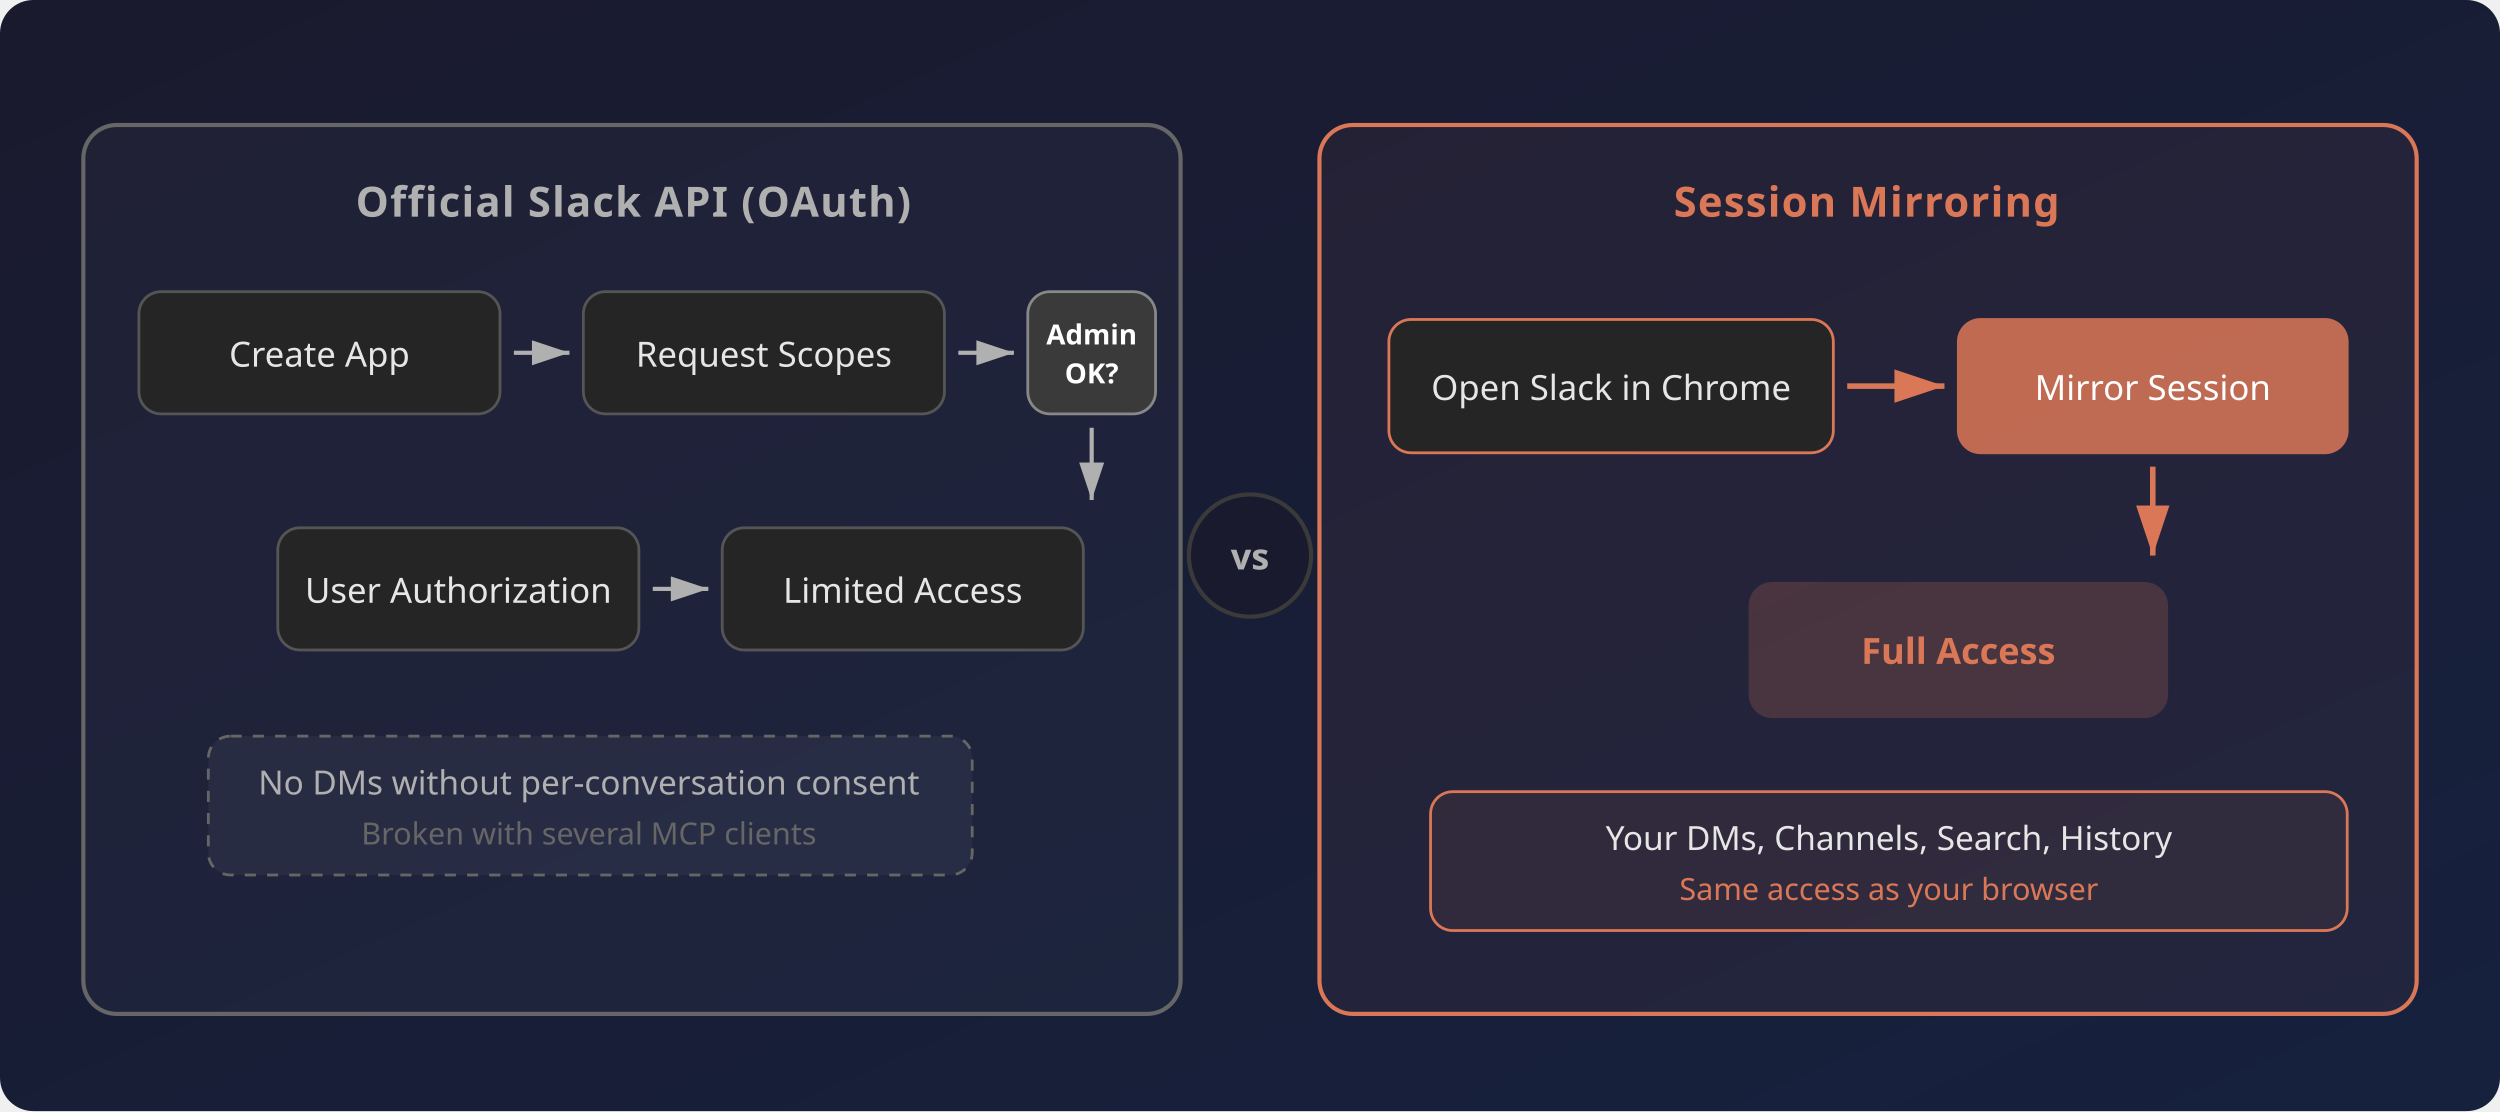
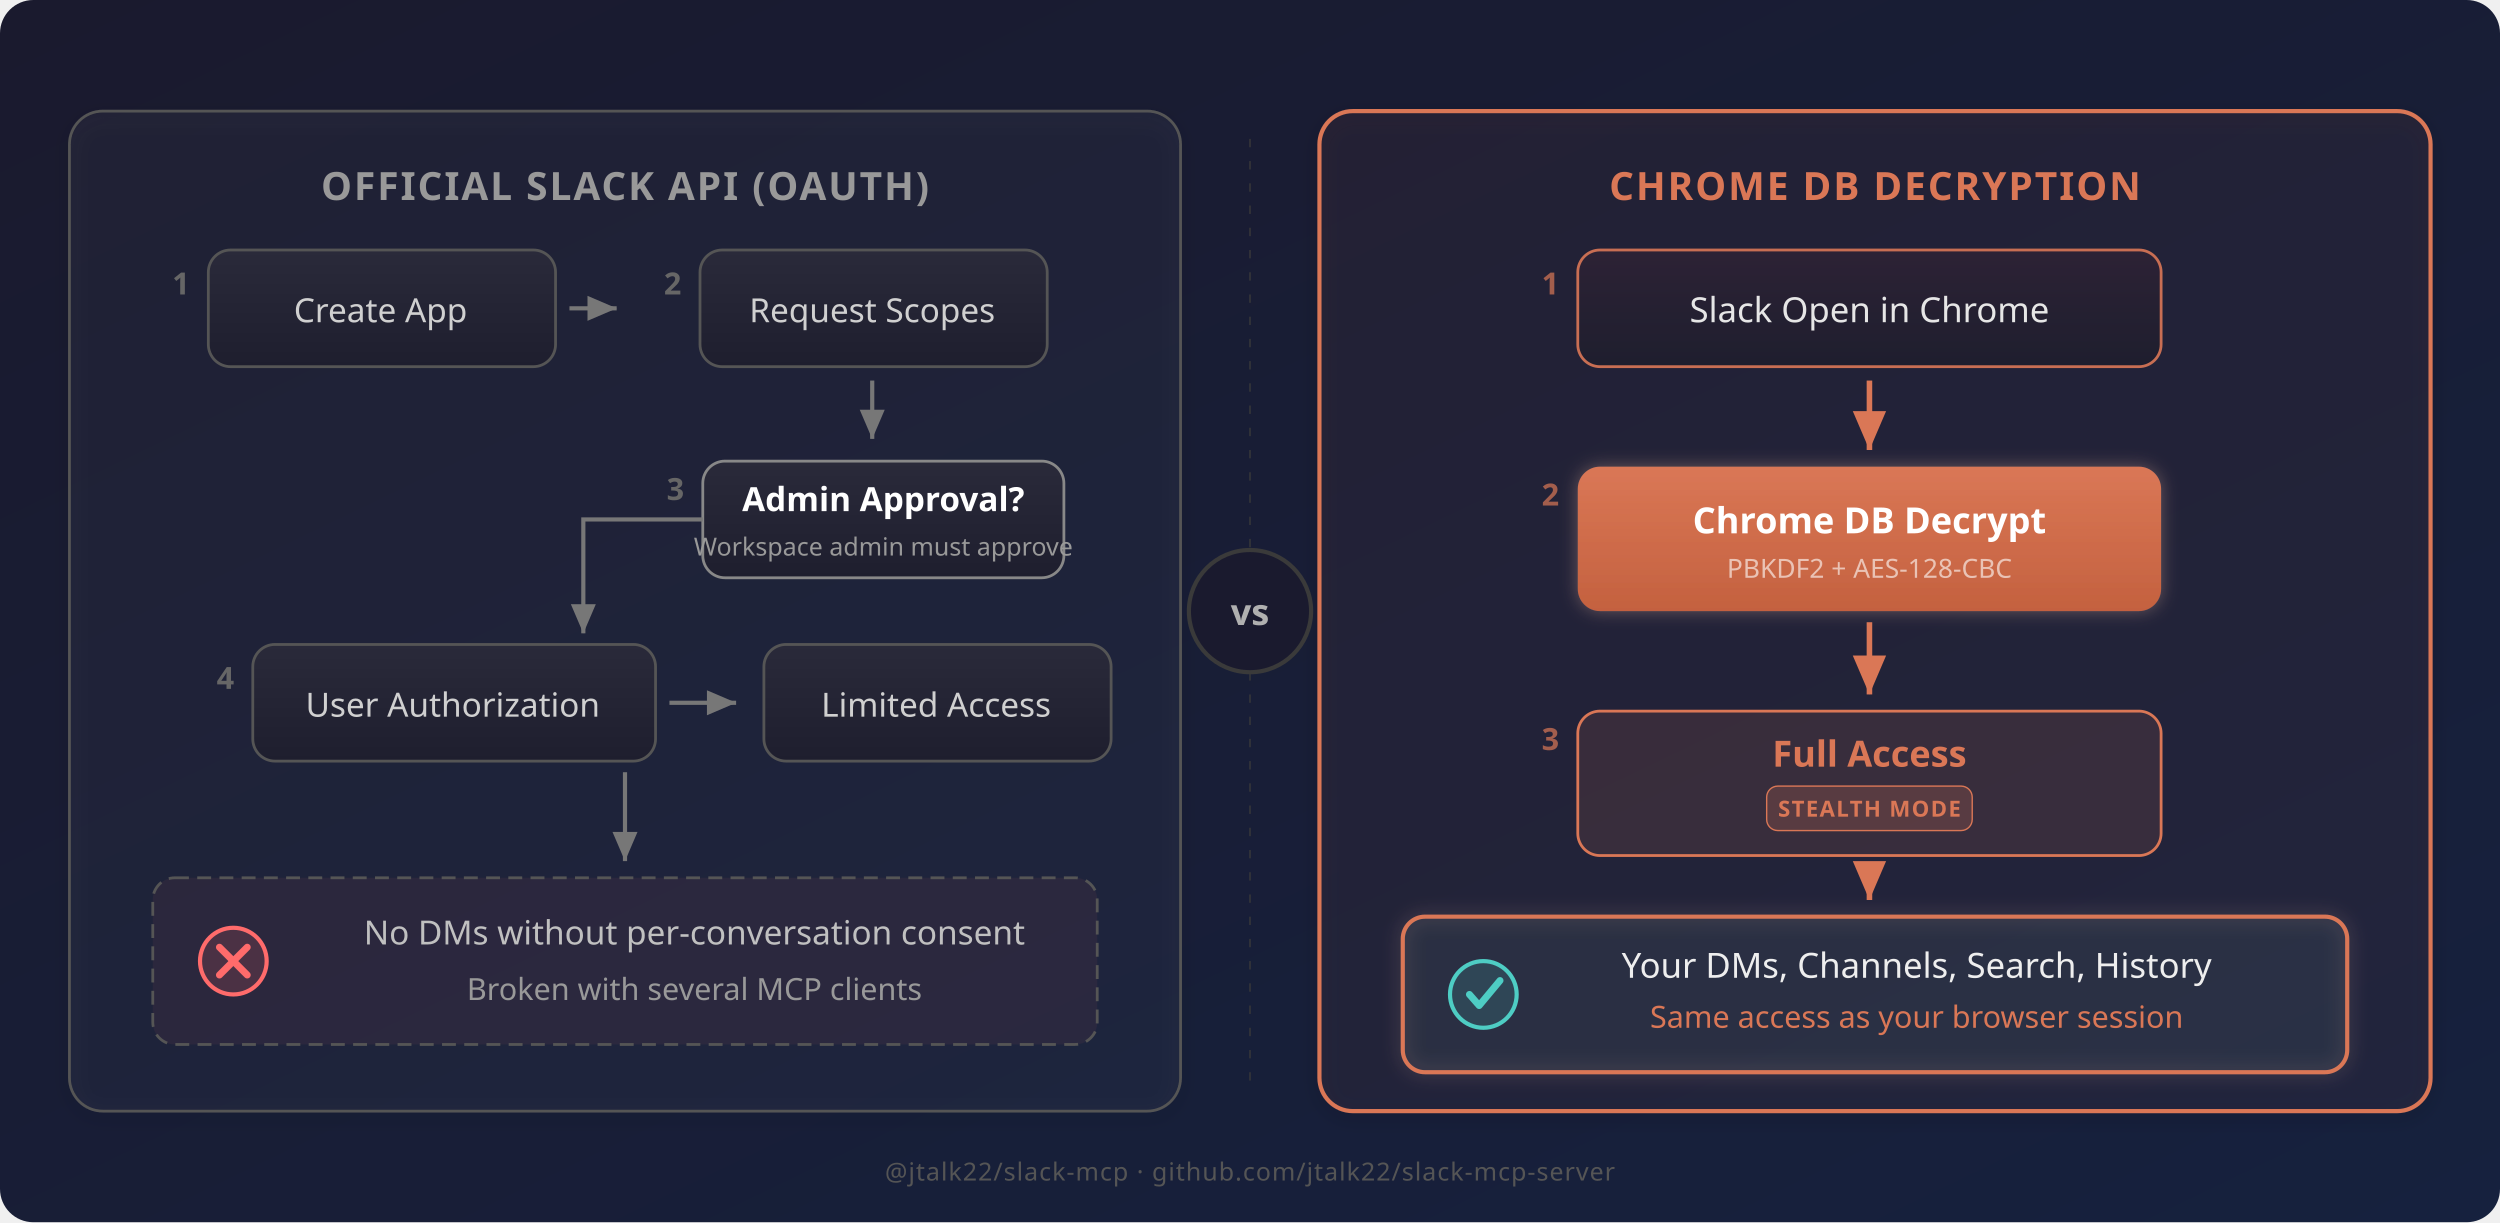
- <svg xmlns="http://www.w3.org/2000/svg" viewBox="0 0 900 400">
+ <svg xmlns="http://www.w3.org/2000/svg" viewBox="0 0 900 440">
  <defs>
-     <linearGradient id="bgGrad2" x1="0%" y1="0%" x2="100%" y2="100%">
+     <linearGradient id="bgGrad" x1="0%" y1="0%" x2="100%" y2="100%">
      <stop offset="0%" style="stop-color:#1a1a2e" />
      <stop offset="100%" style="stop-color:#16213e" />
    </linearGradient>
-     <marker id="arrowMuted" markerWidth="10" markerHeight="10" refX="9" refY="3" orient="auto">
-       <path d="M0,0 L0,6 L9,3 z" fill="#b0b0b0" />
+     <linearGradient id="boxGradMuted" x1="0%" y1="0%" x2="0%" y2="100%">
+       <stop offset="0%" style="stop-color:#2a2a3a" />
+       <stop offset="100%" style="stop-color:#1e1e2e" />
+     </linearGradient>
+     <linearGradient id="boxGradOrange" x1="0%" y1="0%" x2="0%" y2="100%">
+       <stop offset="0%" style="stop-color:#da7756" />
+       <stop offset="100%" style="stop-color:#c4613f" />
+     </linearGradient>
+     <linearGradient id="boxGradOrangeSoft" x1="0%" y1="0%" x2="0%" y2="100%">
+       <stop offset="0%" style="stop-color:#2e2235" />
+       <stop offset="100%" style="stop-color:#1e1e2e" />
+     </linearGradient>
+     <filter id="glowOrange" x="-20%" y="-20%" width="140%" height="140%">
+       <feGaussianBlur in="SourceGraphic" stdDeviation="3" result="blur" />
+       <feColorMatrix in="blur" type="matrix" values="0 0 0 0 0.855  0 0 0 0 0.467  0 0 0 0 0.337  0 0 0 0.35 0" result="glow" />
+       <feMerge>
+         <feMergeNode in="glow" />
+         <feMergeNode in="SourceGraphic" />
+       </feMerge>
+     </filter>
+     <filter id="shadow" x="-5%" y="-5%" width="115%" height="115%">
+       <feDropShadow dx="0" dy="2" stdDeviation="3" flood-color="#000000" flood-opacity="0.3" />
+     </filter>
+     <marker id="arrowMuted" markerWidth="8" markerHeight="8" refX="7" refY="3" orient="auto" markerUnits="strokeWidth">
+       <path d="M0,0 L0,6 L7,3 z" fill="#777777" />
    </marker>
-     <marker id="arrowOrange" markerWidth="10" markerHeight="10" refX="9" refY="3" orient="auto">
-       <path d="M0,0 L0,6 L9,3 z" fill="#da7756" />
+     <marker id="arrowOrange" markerWidth="8" markerHeight="8" refX="7" refY="3" orient="auto" markerUnits="strokeWidth">
+       <path d="M0,0 L0,6 L7,3 z" fill="#da7756" />
    </marker>
  </defs>
-   <rect width="900" height="400" fill="url(#bgGrad2)" rx="12" />
-   <rect x="30" y="45" width="395" height="320" rx="12" fill="rgba(255,255,255,0.03)" stroke="#666666" stroke-width="1.5" />
-   <text x="228" y="78" text-anchor="middle" fill="#b0b0b0" font-family="'Space Grotesk', 'Segoe UI', sans-serif" font-size="15" font-weight="600" letter-spacing="0.03em">Official Slack API (OAuth)</text>
-   <rect x="50" y="105" width="130" height="44" rx="8" fill="#252525" stroke="#555555" stroke-width="1" />
-   <text x="115" y="132" text-anchor="middle" fill="#e6e6e6" font-family="'IBM Plex Sans', 'Segoe UI', sans-serif" font-size="12.5">Create App</text>
-   <path d="M 185 127 L 205 127" stroke="#b0b0b0" stroke-width="1.5" marker-end="url(#arrowMuted)" />
-   <rect x="210" y="105" width="130" height="44" rx="8" fill="#252525" stroke="#555555" stroke-width="1" />
-   <text x="275" y="132" text-anchor="middle" fill="#e6e6e6" font-family="'IBM Plex Sans', 'Segoe UI', sans-serif" font-size="12.5">Request Scopes</text>
-   <path d="M 345 127 L 365 127" stroke="#b0b0b0" stroke-width="1.5" marker-end="url(#arrowMuted)" />
-   <rect x="370" y="105" width="46" height="44" rx="8" fill="#3a3a3a" stroke="#888888" stroke-width="1" />
-   <text x="393" y="124" text-anchor="middle" fill="#ffffff" font-family="'IBM Plex Sans', 'Segoe UI', sans-serif" font-size="10" font-weight="600">Admin</text>
-   <text x="393" y="138" text-anchor="middle" fill="#ffffff" font-family="'IBM Plex Sans', 'Segoe UI', sans-serif" font-size="10" font-weight="600">OK?</text>
-   <path d="M 393 154 L 393 180" stroke="#b0b0b0" stroke-width="1.5" marker-end="url(#arrowMuted)" />
-   <rect x="100" y="190" width="130" height="44" rx="8" fill="#252525" stroke="#555555" stroke-width="1" />
-   <text x="165" y="217" text-anchor="middle" fill="#e6e6e6" font-family="'IBM Plex Sans', 'Segoe UI', sans-serif" font-size="12.5">User Authorization</text>
-   <path d="M 235 212 L 255 212" stroke="#b0b0b0" stroke-width="1.5" marker-end="url(#arrowMuted)" />
-   <rect x="260" y="190" width="130" height="44" rx="8" fill="#252525" stroke="#555555" stroke-width="1" />
-   <text x="325" y="217" text-anchor="middle" fill="#e6e6e6" font-family="'IBM Plex Sans', 'Segoe UI', sans-serif" font-size="12.5">Limited Access</text>
-   <rect x="75" y="265" width="275" height="50" rx="8" fill="rgba(255,255,255,0.04)" stroke="#666666" stroke-width="1" stroke-dasharray="4" />
-   <text x="212" y="286" text-anchor="middle" fill="#b0b0b0" font-family="'IBM Plex Sans', 'Segoe UI', sans-serif" font-size="12">No DMs without per-conversation consent</text>
-   <text x="212" y="304" text-anchor="middle" fill="#666666" font-family="'IBM Plex Sans', 'Segoe UI', sans-serif" font-size="11">Broken with several MCP clients</text>
-   <rect x="475" y="45" width="395" height="320" rx="12" fill="rgba(218,119,86,0.06)" stroke="#da7756" stroke-width="1.5" />
-   <text x="672" y="78" text-anchor="middle" fill="#da7756" font-family="'Space Grotesk', 'Segoe UI', sans-serif" font-size="15" font-weight="600" letter-spacing="0.03em">Session Mirroring</text>
-   <rect x="500" y="115" width="160" height="48" rx="8" fill="#252525" stroke="#da7756" stroke-width="1" />
-   <text x="580" y="144" text-anchor="middle" fill="#e6e6e6" font-family="'IBM Plex Sans', 'Segoe UI', sans-serif" font-size="12.5">Open Slack in Chrome</text>
-   <path d="M 665 139 L 700 139" stroke="#da7756" stroke-width="2" marker-end="url(#arrowOrange)" />
-   <rect x="705" y="115" width="140" height="48" rx="8" fill="#da7756" opacity="0.85" stroke="#da7756" stroke-width="1" />
-   <text x="775" y="144" text-anchor="middle" fill="#ffffff" font-family="'IBM Plex Sans', 'Segoe UI', sans-serif" font-size="12.5" font-weight="500">Mirror Session</text>
-   <path d="M 775 168 L 775 200" stroke="#da7756" stroke-width="2" marker-end="url(#arrowOrange)" />
-   <rect x="630" y="210" width="150" height="48" rx="8" fill="#da7756" opacity="0.2" stroke="#da7756" stroke-width="1" />
-   <text x="705" y="239" text-anchor="middle" fill="#da7756" font-family="'IBM Plex Sans', 'Segoe UI', sans-serif" font-size="13" font-weight="600">Full Access</text>
-   <rect x="515" y="285" width="330" height="50" rx="8" fill="rgba(218,119,86,0.08)" stroke="#da7756" stroke-width="1" />
-   <text x="680" y="306" text-anchor="middle" fill="#e6e6e6" font-family="'IBM Plex Sans', 'Segoe UI', sans-serif" font-size="12" font-weight="500">Your DMs, Channels, Search, History</text>
-   <text x="680" y="324" text-anchor="middle" fill="#da7756" font-family="'IBM Plex Sans', 'Segoe UI', sans-serif" font-size="11">Same access as your browser</text>
-   <circle cx="450" cy="200" r="22" fill="#1a1a2e" stroke="#3a3a3a" stroke-width="1.5" />
-   <text x="450" y="205" text-anchor="middle" fill="#b0b0b0" font-family="'Space Grotesk', 'Segoe UI', sans-serif" font-size="13" font-weight="600">vs</text>
+   <rect width="900" height="440" fill="url(#bgGrad)" rx="12" />
+   <rect x="25" y="40" width="400" height="360" rx="12" fill="rgba(255,255,255,0.025)" stroke="#555555" stroke-width="1" filter="url(#shadow)" />
+   <text x="225" y="72" text-anchor="middle" fill="#999999" font-family="'Space Grotesk', 'Segoe UI', sans-serif" font-size="14" font-weight="600" letter-spacing="0.05em">OFFICIAL SLACK API (OAUTH)</text>
+   <text x="62" y="106" fill="#666666" font-family="'Space Grotesk', 'Segoe UI', sans-serif" font-size="11" font-weight="700">1</text>
+   <rect x="75" y="90" width="125" height="42" rx="8" fill="url(#boxGradMuted)" stroke="#555555" stroke-width="1" />
+   <text x="137" y="116" text-anchor="middle" fill="#d0d0d0" font-family="'IBM Plex Sans', 'Segoe UI', sans-serif" font-size="12">Create App</text>
+   <line x1="205" y1="111" x2="222" y2="111" stroke="#777777" stroke-width="1.5" marker-end="url(#arrowMuted)" />
+   <text x="239" y="106" fill="#666666" font-family="'Space Grotesk', 'Segoe UI', sans-serif" font-size="11" font-weight="700">2</text>
+   <rect x="252" y="90" width="125" height="42" rx="8" fill="url(#boxGradMuted)" stroke="#555555" stroke-width="1" />
+   <text x="314" y="116" text-anchor="middle" fill="#d0d0d0" font-family="'IBM Plex Sans', 'Segoe UI', sans-serif" font-size="12">Request Scopes</text>
+   <line x1="314" y1="137" x2="314" y2="158" stroke="#777777" stroke-width="1.5" marker-end="url(#arrowMuted)" />
+   <text x="240" y="180" fill="#666666" font-family="'Space Grotesk', 'Segoe UI', sans-serif" font-size="11" font-weight="700">3</text>
+   <rect x="253" y="166" width="130" height="42" rx="8" fill="url(#boxGradMuted)" stroke="#888888" stroke-width="1" />
+   <text x="318" y="184" text-anchor="middle" fill="#ffffff" font-family="'IBM Plex Sans', 'Segoe UI', sans-serif" font-size="12" font-weight="600">Admin Approval?</text>
+   <text x="318" y="200" text-anchor="middle" fill="#999999" font-family="'IBM Plex Sans', 'Segoe UI', sans-serif" font-size="9">Workspace admin must approve</text>
+   <path d="M 253 187 L 210 187 L 210 228" stroke="#777777" stroke-width="1.5" fill="none" marker-end="url(#arrowMuted)" />
+   <text x="78" y="248" fill="#666666" font-family="'Space Grotesk', 'Segoe UI', sans-serif" font-size="11" font-weight="700">4</text>
+   <rect x="91" y="232" width="145" height="42" rx="8" fill="url(#boxGradMuted)" stroke="#555555" stroke-width="1" />
+   <text x="163" y="258" text-anchor="middle" fill="#d0d0d0" font-family="'IBM Plex Sans', 'Segoe UI', sans-serif" font-size="12">User Authorization</text>
+   <line x1="241" y1="253" x2="265" y2="253" stroke="#777777" stroke-width="1.5" marker-end="url(#arrowMuted)" />
+   <text x="275" y="248" fill="#666666" font-family="'Space Grotesk', 'Segoe UI', sans-serif" font-size="11" font-weight="700">5</text>
+   <rect x="275" y="232" width="125" height="42" rx="8" fill="url(#boxGradMuted)" stroke="#555555" stroke-width="1" />
+   <text x="337" y="258" text-anchor="middle" fill="#d0d0d0" font-family="'IBM Plex Sans', 'Segoe UI', sans-serif" font-size="12">Limited Access</text>
+   <line x1="225" y1="278" x2="225" y2="310" stroke="#777777" stroke-width="1.5" marker-end="url(#arrowMuted)" />
+   <rect x="55" y="316" width="340" height="60" rx="8" fill="rgba(255,107,107,0.06)" stroke="#555555" stroke-width="1" stroke-dasharray="5,3" />
+   <circle cx="84" cy="346" r="12" fill="rgba(255,107,107,0.15)" stroke="#ff6b6b" stroke-width="1.5" />
+   <g transform="translate(84,346)">
+     <line x1="-5" y1="-5" x2="5" y2="5" stroke="#ff6b6b" stroke-width="2.5" stroke-linecap="round" />
+     <line x1="5" y1="-5" x2="-5" y2="5" stroke="#ff6b6b" stroke-width="2.5" stroke-linecap="round" />
+   </g>
+   <text x="250" y="340" text-anchor="middle" fill="#c0c0c0" font-family="'IBM Plex Sans', 'Segoe UI', sans-serif" font-size="12">No DMs without per-conversation consent</text>
+   <text x="250" y="360" text-anchor="middle" fill="#999999" font-family="'IBM Plex Sans', 'Segoe UI', sans-serif" font-size="11">Broken with several MCP clients</text>
+   <rect x="475" y="40" width="400" height="360" rx="12" fill="rgba(218,119,86,0.05)" stroke="#da7756" stroke-width="1.5" filter="url(#shadow)" />
+   <text x="675" y="72" text-anchor="middle" fill="#da7756" font-family="'Space Grotesk', 'Segoe UI', sans-serif" font-size="14" font-weight="600" letter-spacing="0.05em">CHROME DB DECRYPTION</text>
+   <text x="555" y="106" fill="#da7756" font-family="'Space Grotesk', 'Segoe UI', sans-serif" font-size="11" font-weight="700" opacity="0.7">1</text>
+   <rect x="568" y="90" width="210" height="42" rx="8" fill="url(#boxGradOrangeSoft)" stroke="#da7756" stroke-width="1" opacity="0.9" />
+   <text x="673" y="116" text-anchor="middle" fill="#e6e6e6" font-family="'IBM Plex Sans', 'Segoe UI', sans-serif" font-size="12.5">Slack Open in Chrome</text>
+   <line x1="673" y1="137" x2="673" y2="162" stroke="#da7756" stroke-width="2" marker-end="url(#arrowOrange)" />
+   <text x="555" y="182" fill="#da7756" font-family="'Space Grotesk', 'Segoe UI', sans-serif" font-size="11" font-weight="700" opacity="0.7">2</text>
+   <rect x="568" y="168" width="210" height="52" rx="8" fill="url(#boxGradOrange)" filter="url(#glowOrange)" />
+   <text x="673" y="192" text-anchor="middle" fill="#ffffff" font-family="'IBM Plex Sans', 'Segoe UI', sans-serif" font-size="13" font-weight="600">Chrome DB Decrypt</text>
+   <text x="673" y="208" text-anchor="middle" fill="rgba(255,255,255,0.6)" font-family="'IBM Plex Sans', 'Segoe UI', sans-serif" font-size="9.5">PBKDF2 + AES-128-CBC</text>
+   <line x1="673" y1="224" x2="673" y2="250" stroke="#da7756" stroke-width="2" marker-end="url(#arrowOrange)" />
+   <text x="555" y="270" fill="#da7756" font-family="'Space Grotesk', 'Segoe UI', sans-serif" font-size="11" font-weight="700" opacity="0.7">3</text>
+   <rect x="568" y="256" width="210" height="52" rx="8" fill="rgba(218,119,86,0.12)" stroke="#da7756" stroke-width="1" />
+   <text x="673" y="276" text-anchor="middle" fill="#da7756" font-family="'IBM Plex Sans', 'Segoe UI', sans-serif" font-size="13" font-weight="700">Full Access</text>
+   <rect x="636" y="283" width="74" height="16" rx="4" fill="rgba(218,119,86,0.2)" stroke="#da7756" stroke-width="0.5" />
+   <text x="673" y="294" text-anchor="middle" fill="#da7756" font-family="'IBM Plex Sans', 'Segoe UI', sans-serif" font-size="8" font-weight="600" letter-spacing="0.06em">STEALTH MODE</text>
+   <text x="673" y="270" text-anchor="middle" fill="#777777" font-family="'IBM Plex Sans', 'Segoe UI', sans-serif" font-size="0" opacity="0">No admin visibility</text>
+   <line x1="673" y1="312" x2="673" y2="324" stroke="#da7756" stroke-width="2" marker-end="url(#arrowOrange)" />
+   <rect x="505" y="330" width="340" height="56" rx="8" fill="rgba(78,205,196,0.06)" stroke="#da7756" stroke-width="1.5" filter="url(#glowOrange)" />
+   <circle cx="534" cy="358" r="12" fill="rgba(78,205,196,0.15)" stroke="#4ecdc4" stroke-width="1.5" />
+   <g transform="translate(534,358)">
+     <polyline points="-5,0 -1.5,4 6,-5" fill="none" stroke="#4ecdc4" stroke-width="2.5" stroke-linecap="round" stroke-linejoin="round" />
+   </g>
+   <text x="690" y="352" text-anchor="middle" fill="#eeeeee" font-family="'IBM Plex Sans', 'Segoe UI', sans-serif" font-size="12.5" font-weight="500">Your DMs, Channels, Search, History</text>
+   <text x="690" y="370" text-anchor="middle" fill="#da7756" font-family="'IBM Plex Sans', 'Segoe UI', sans-serif" font-size="11">Same access as your browser session</text>
+   <line x1="450" y1="50" x2="450" y2="198" stroke="#3a3a3a" stroke-width="0.5" stroke-dasharray="3,5" />
+   <circle cx="450" cy="220" r="22" fill="#1a1a2e" stroke="#3a3a3a" stroke-width="1.5" />
+   <text x="450" y="225" text-anchor="middle" fill="#b0b0b0" font-family="'Space Grotesk', 'Segoe UI', sans-serif" font-size="13" font-weight="600">vs</text>
+   <line x1="450" y1="242" x2="450" y2="390" stroke="#3a3a3a" stroke-width="0.5" stroke-dasharray="3,5" />
+   <text x="450" y="425" text-anchor="middle" fill="#555555" font-family="'IBM Plex Sans', 'Segoe UI', sans-serif" font-size="9" letter-spacing="0.04em">@jtalk22/slack-mcp · github.com/jtalk22/slack-mcp-server</text>
</svg>
